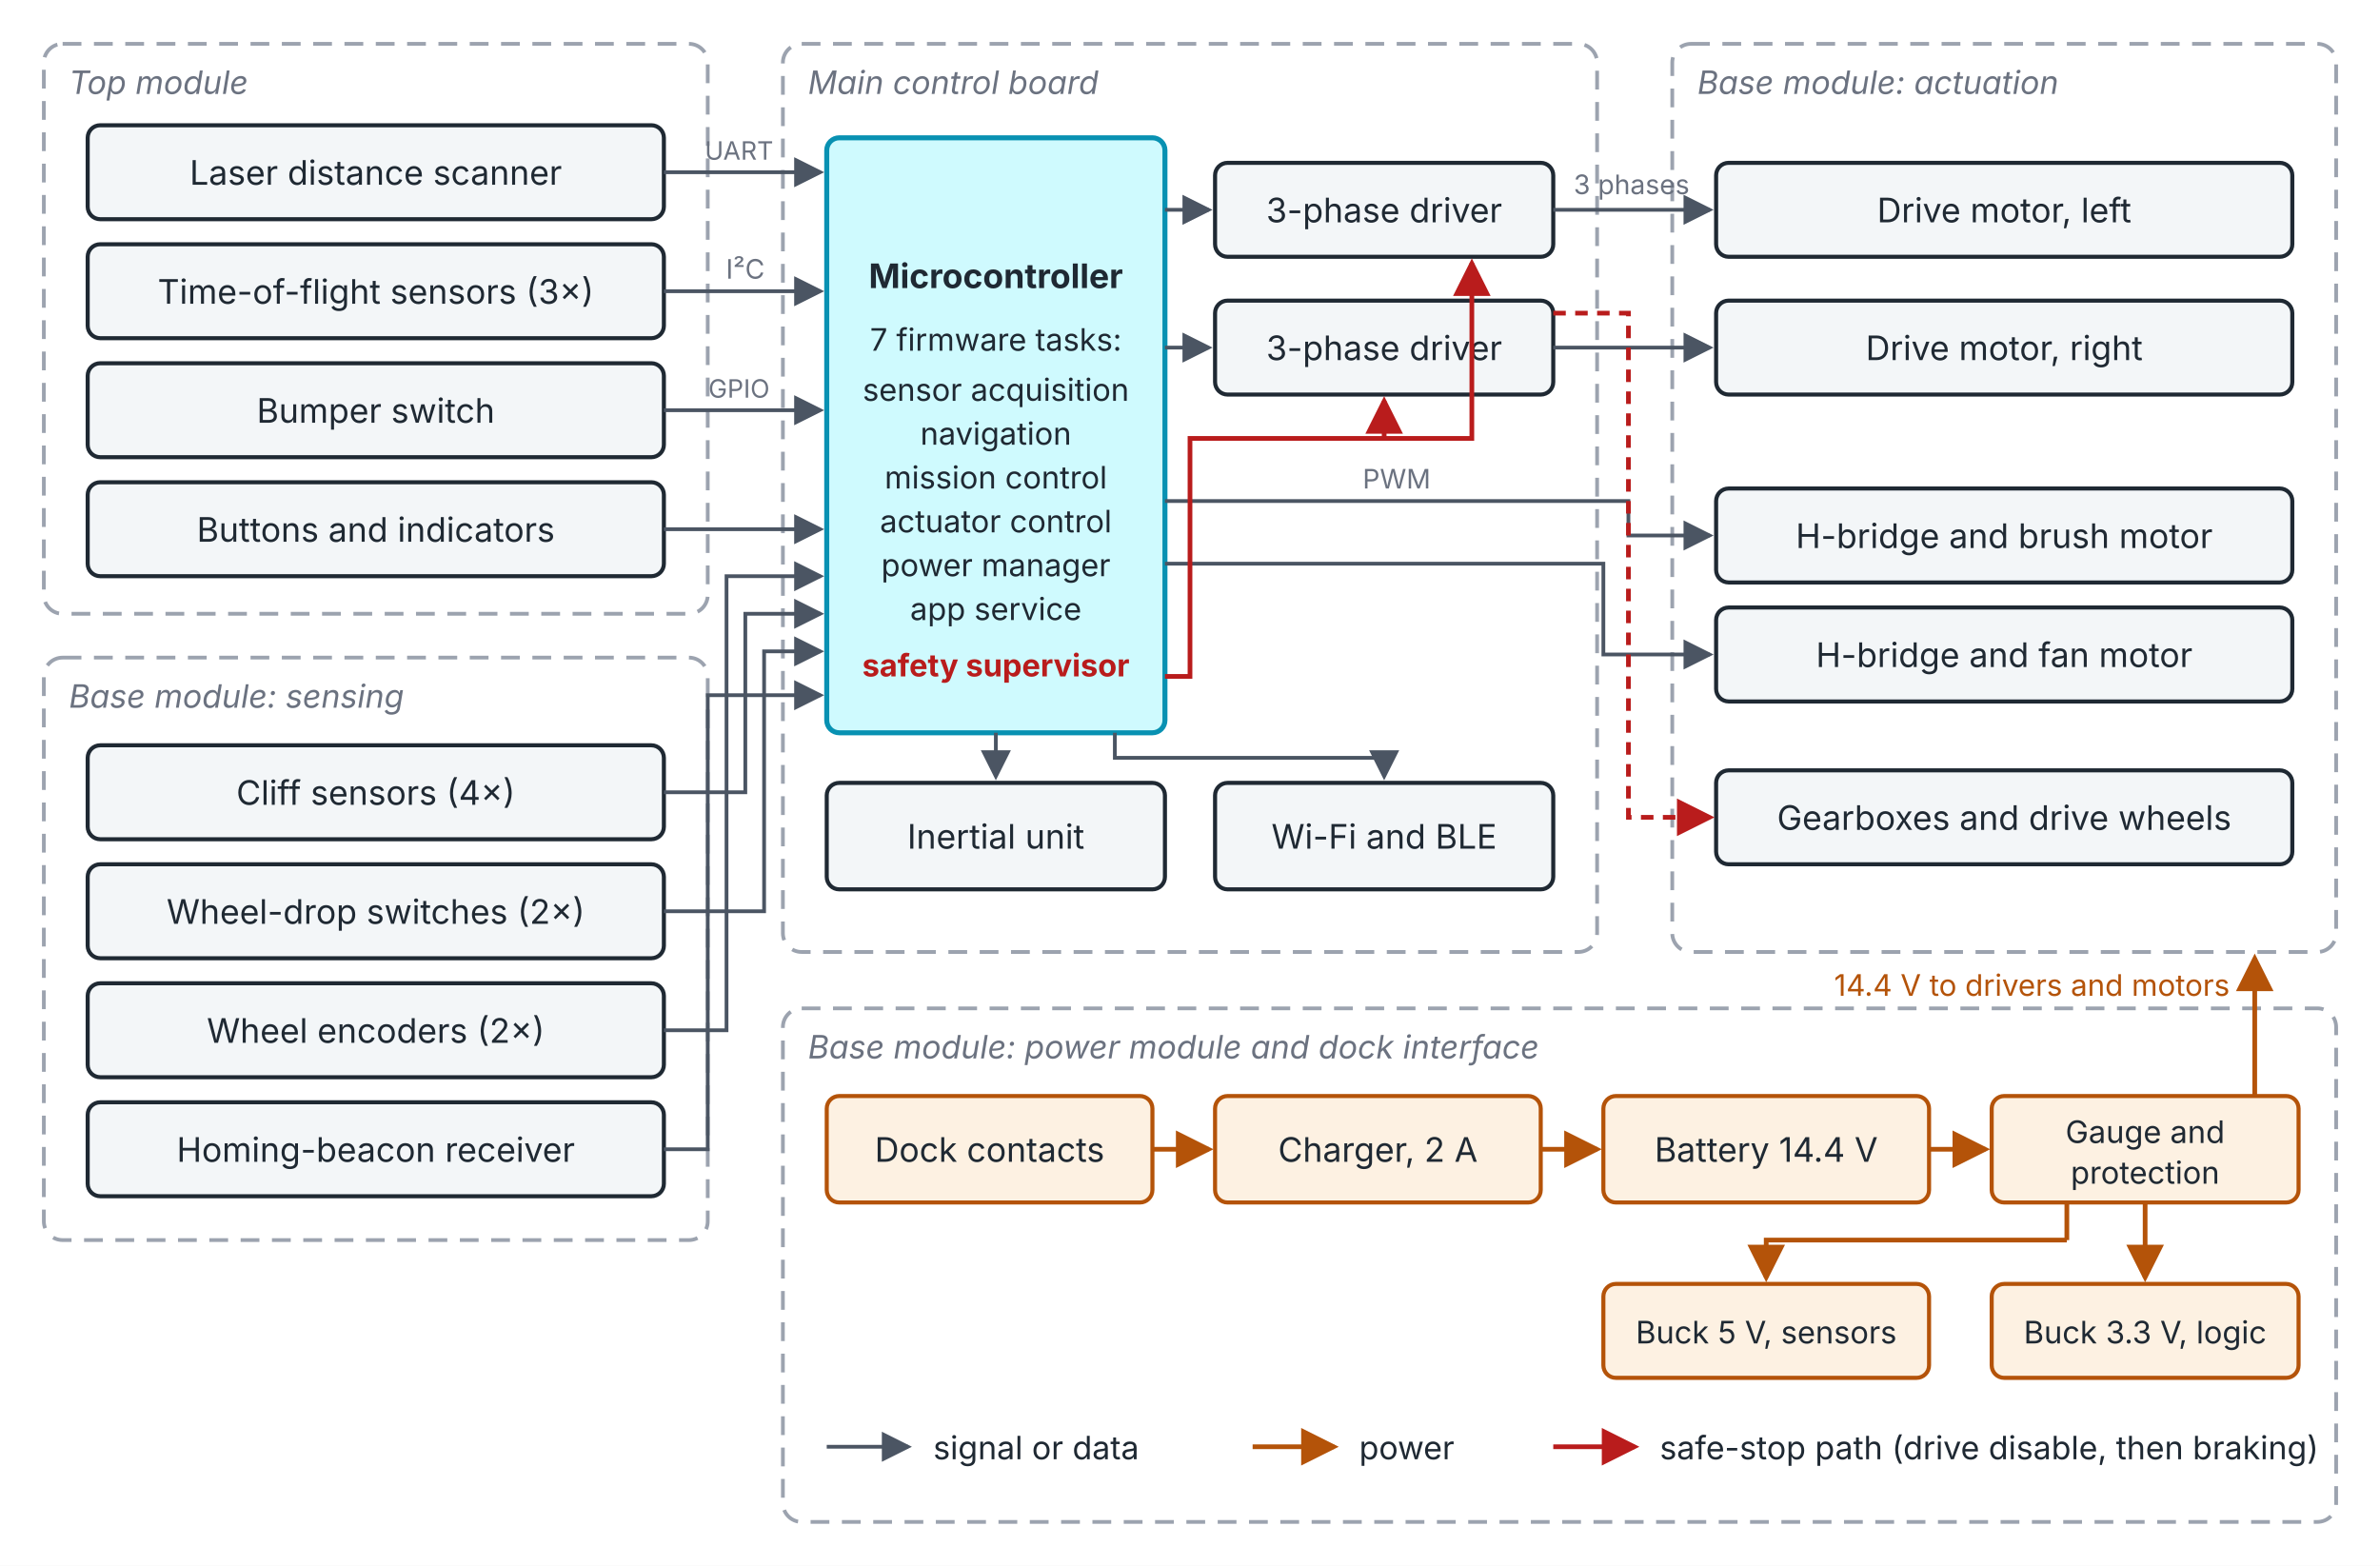
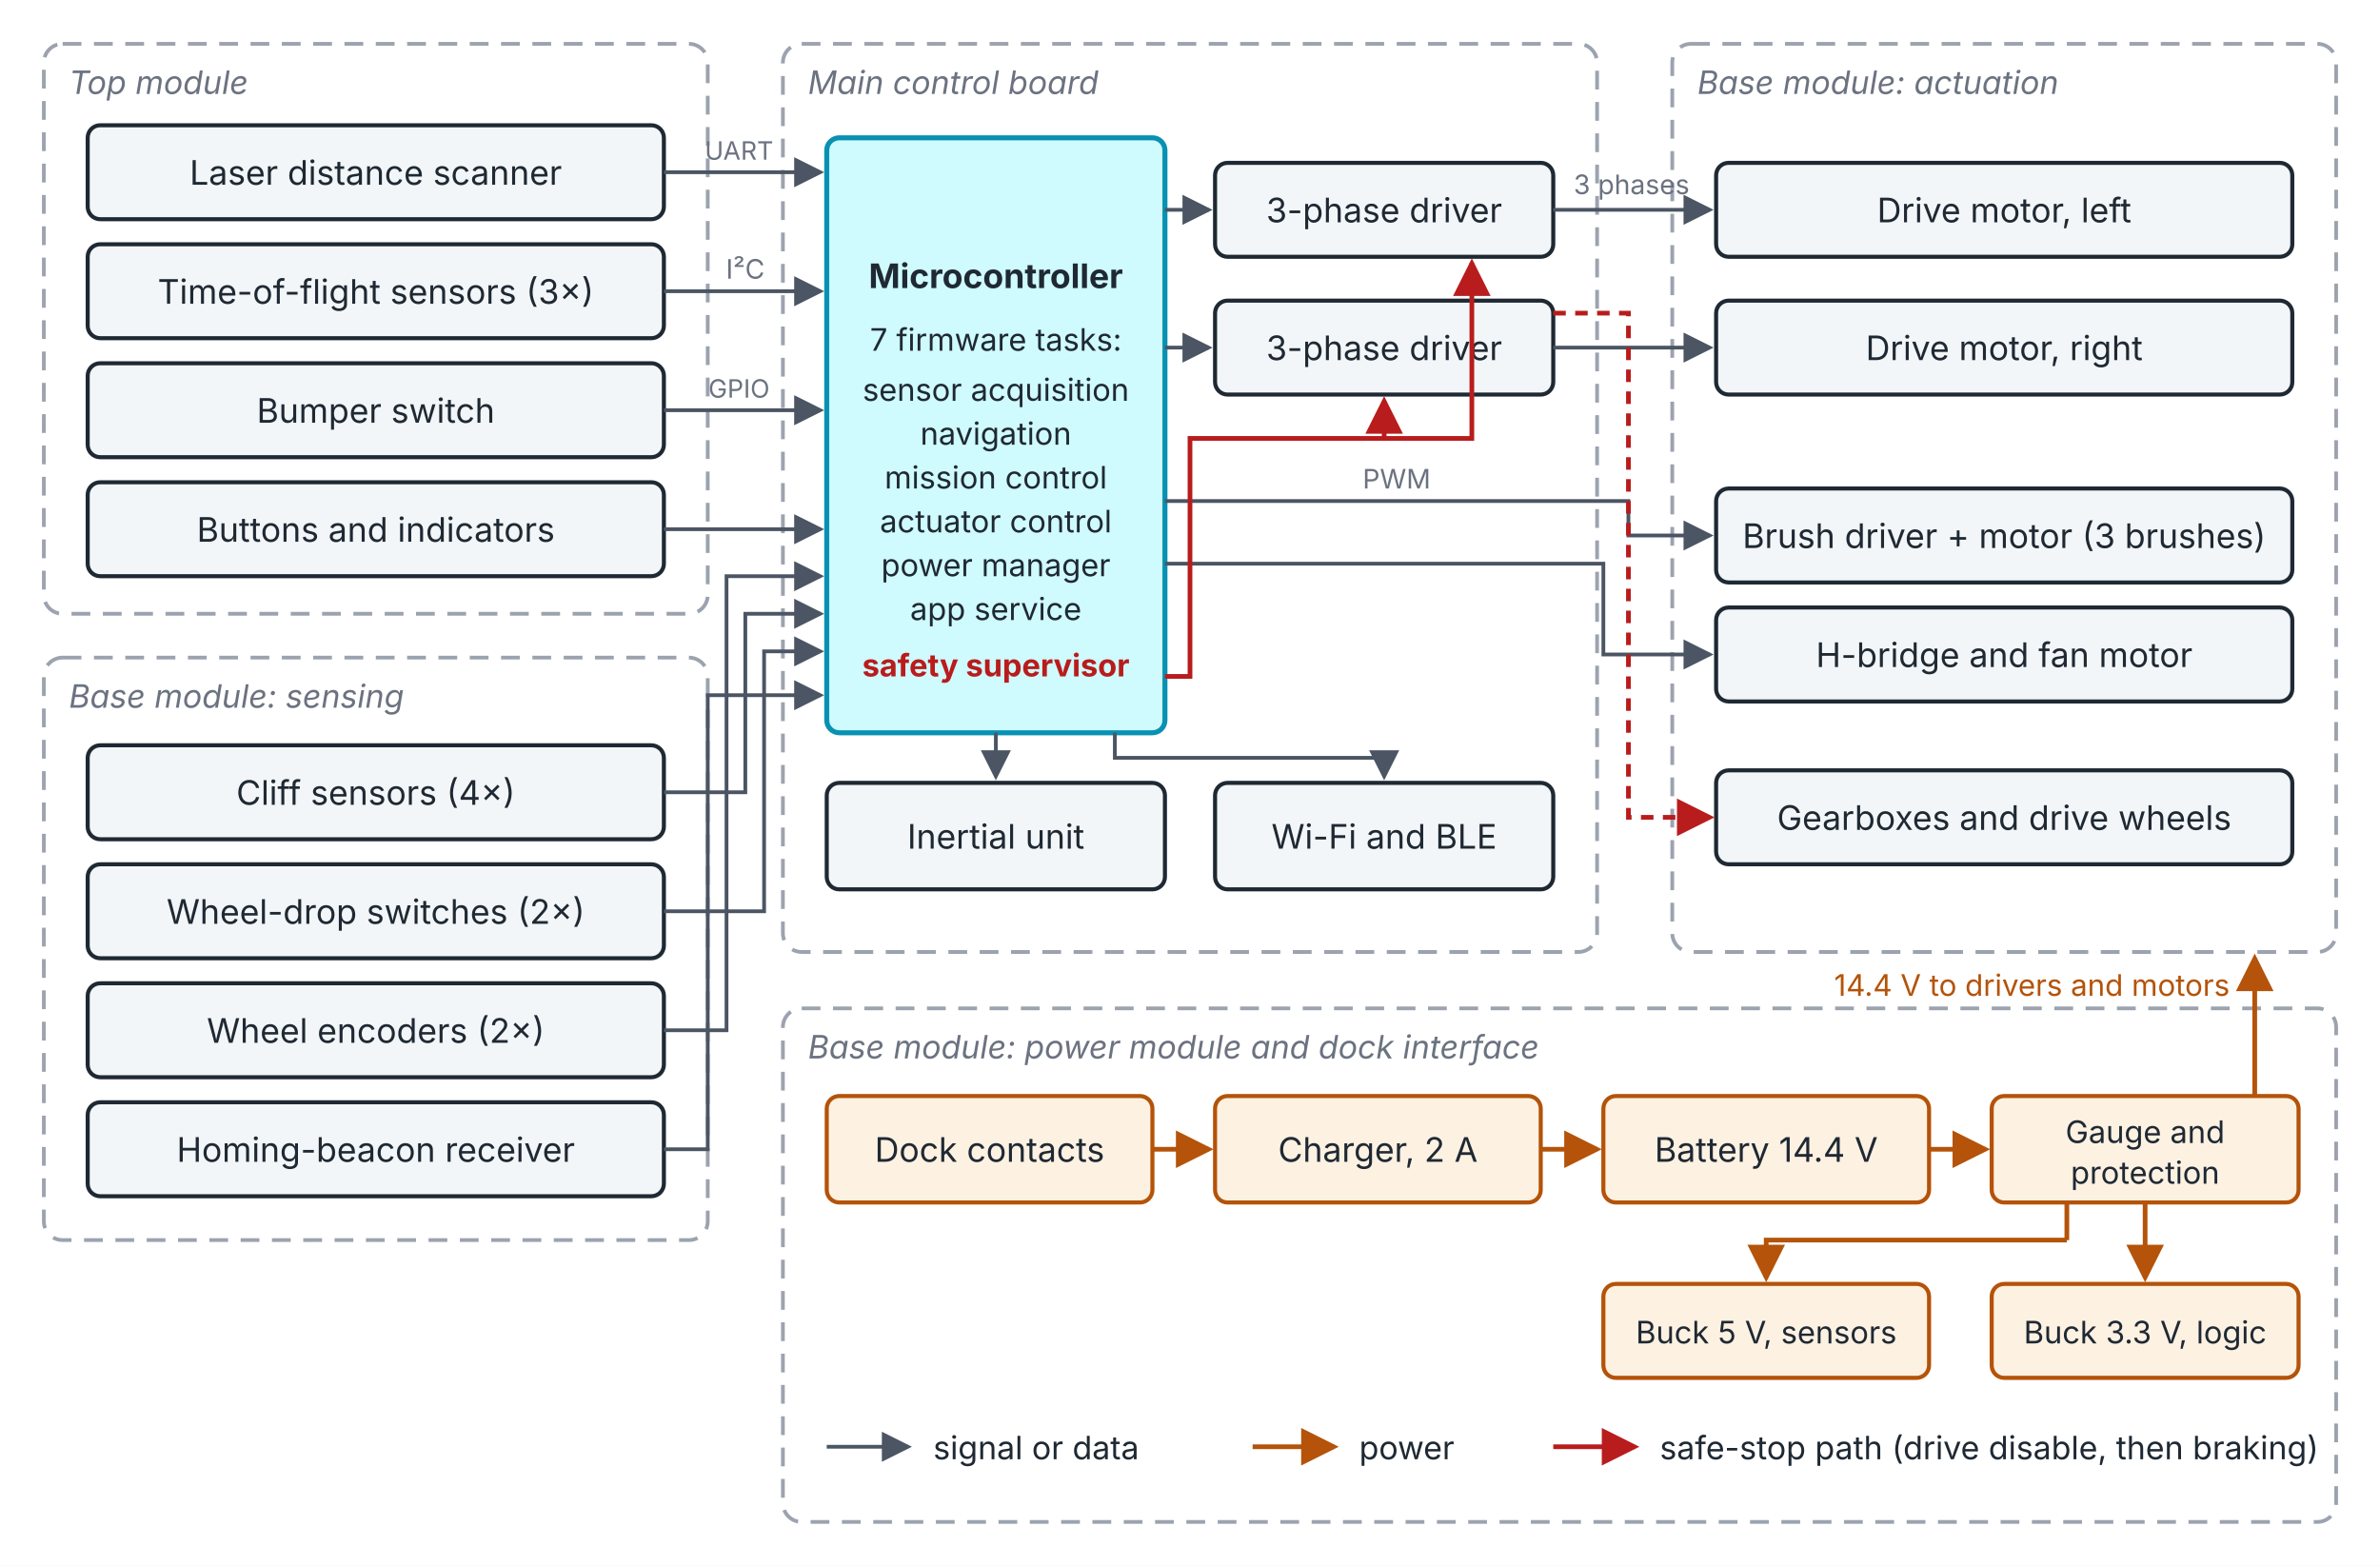
<svg xmlns="http://www.w3.org/2000/svg" viewBox="0 0 760 500" width="760" height="500" font-family="Inter, Helvetica, Arial, sans-serif" font-size="10.8" fill="#1f2933">
  <defs>
    <marker id="a" markerWidth="8" markerHeight="8" refX="7" refY="4" orient="auto">
      <path d="M0 0 L8 4 L0 8 z" fill="#4b5563" />
    </marker>
    <marker id="p" markerWidth="8" markerHeight="8" refX="7" refY="4" orient="auto">
      <path d="M0 0 L8 4 L0 8 z" fill="#b45309" />
    </marker>
    <marker id="s" markerWidth="8" markerHeight="8" refX="7" refY="4" orient="auto">
      <path d="M0 0 L8 4 L0 8 z" fill="#b91c1c" />
    </marker>
  </defs>
  <rect width="760" height="500" fill="#ffffff" />
  <g fill="none" stroke="#9ca3af" stroke-width="1.2" stroke-dasharray="6 4">
    <rect x="14" y="14" width="212" height="182" rx="6" />
    <rect x="14" y="210" width="212" height="186" rx="6" />
    <rect x="250" y="14" width="260" height="290" rx="6" />
    <rect x="250" y="322" width="496" height="164" rx="6" />
    <rect x="534" y="14" width="212" height="290" rx="6" />
  </g>
  <g font-size="10.3" fill="#6b7280" font-style="italic">
    <text x="22" y="30">Top module</text>
    <text x="22" y="226">Base module: sensing</text>
    <text x="258" y="30">Main control board</text>
    <text x="258" y="338">Base module: power module and dock interface</text>
    <text x="542" y="30">Base module: actuation</text>
  </g>
  <g stroke="#1f2933" stroke-width="1.3" fill="#f3f6f8">
    <rect x="28" y="40" width="184" height="30" rx="4" />
    <rect x="28" y="78" width="184" height="30" rx="4" />
    <rect x="28" y="116" width="184" height="30" rx="4" />
    <rect x="28" y="154" width="184" height="30" rx="4" />
    <rect x="28" y="238" width="184" height="30" rx="4" />
    <rect x="28" y="276" width="184" height="30" rx="4" />
    <rect x="28" y="314" width="184" height="30" rx="4" />
    <rect x="28" y="352" width="184" height="30" rx="4" />
    <rect x="548" y="52" width="184" height="30" rx="4" />
    <rect x="548" y="96" width="184" height="30" rx="4" />
    <rect x="548" y="156" width="184" height="30" rx="4" />
    <rect x="548" y="194" width="184" height="30" rx="4" />
    <rect x="548" y="246" width="184" height="30" rx="4" />
    <rect x="388" y="52" width="108" height="30" rx="4" />
    <rect x="388" y="96" width="108" height="30" rx="4" />
    <rect x="264" y="250" width="108" height="34" rx="4" />
    <rect x="388" y="250" width="108" height="34" rx="4" />
  </g>
  <rect x="264" y="44" width="108" height="190" rx="4" fill="#cffafe" stroke="#0891b2" stroke-width="1.6" />
  <g stroke="#b45309" stroke-width="1.3" fill="#fdf1e2">
    <rect x="264" y="350" width="104" height="34" rx="4" />
    <rect x="388" y="350" width="104" height="34" rx="4" />
    <rect x="512" y="350" width="104" height="34" rx="4" />
    <rect x="636" y="350" width="98" height="34" rx="4" />
    <rect x="512" y="410" width="104" height="30" rx="4" />
    <rect x="636" y="410" width="98" height="30" rx="4" />
  </g>
  <g text-anchor="middle">
    <text x="120" y="59">Laser distance scanner</text>
    <text x="120" y="97">Time-of-flight sensors (3×)</text>
    <text x="120" y="135">Bumper switch</text>
    <text x="120" y="173">Buttons and indicators</text>
    <text x="120" y="257">Cliff sensors (4×)</text>
    <text x="120" y="295">Wheel-drop switches (2×)</text>
    <text x="120" y="333">Wheel encoders (2×)</text>
    <text x="120" y="371">Homing-beacon receiver</text>
    <text x="640" y="71">Drive motor, left</text>
    <text x="640" y="115">Drive motor, right</text>
-     <text x="640" y="175">H-bridge and brush motor</text>
+     <text x="640" y="175">Brush driver + motor (3 brushes)</text>
    <text x="640" y="213">H-bridge and fan motor</text>
    <text x="640" y="265">Gearboxes and drive wheels</text>
    <text x="442" y="71">3-phase driver</text>
    <text x="442" y="115">3-phase driver</text>
    <text x="318" y="271">Inertial unit</text>
    <text x="442" y="271">Wi-Fi and BLE</text>
    <text x="318" y="92" font-weight="bold">Microcontroller</text>
    <text x="318" y="112" font-size="9.9">7 firmware tasks:</text>
    <text x="318" y="128" font-size="9.9">sensor acquisition</text>
    <text x="318" y="142" font-size="9.9">navigation</text>
    <text x="318" y="156" font-size="9.9">mission control</text>
    <text x="318" y="170" font-size="9.9">actuator control</text>
    <text x="318" y="184" font-size="9.9">power manager</text>
    <text x="318" y="198" font-size="9.9">app service</text>
    <text x="318" y="216" font-size="9.9" font-weight="bold" fill="#b91c1c">safety supervisor</text>
    <text x="316" y="371">Dock contacts</text>
    <text x="440" y="371">Charger, 2 A</text>
    <text x="564" y="371">Battery 14.4 V</text>
    <text x="685" y="365" font-size="9.9">Gauge and</text>
    <text x="685" y="378" font-size="9.9">protection</text>
    <text x="564" y="429" font-size="9.9">Buck 5 V, sensors</text>
    <text x="685" y="429" font-size="9.9">Buck 3.3 V, logic</text>
  </g>
  <g fill="none" stroke="#4b5563" stroke-width="1.2" marker-end="url(#a)">
    <path d="M 212 55 H 262" />
    <path d="M 212 93 H 262" />
    <path d="M 212 131 H 262" />
    <path d="M 212 169 H 262" />
    <path d="M 212 253 H 238 V 196 H 262" />
    <path d="M 212 291 H 244 V 208 H 262" />
    <path d="M 212 329 H 232 V 184 H 262" />
    <path d="M 212 367 H 226 V 222 H 262" />
    <path d="M 372 67 H 386" />
    <path d="M 372 111 H 386" />
    <path d="M 496 67 H 546" />
    <path d="M 496 111 H 546" />
    <path d="M 372 160 H 520 V 171 H 546" />
    <path d="M 372 180 H 512 V 209 H 546" />
    <path d="M 318 234 V 248" />
    <path d="M 356 234 V 242 H 442 V 248" />
  </g>
  <g font-size="9.5" fill="#6b7280">
    <text x="236" y="51" text-anchor="middle" font-size="8.1">UART</text>
    <text x="238" y="89" text-anchor="middle" font-size="8.6">I²C</text>
    <text x="236" y="127" text-anchor="middle" font-size="8.1">GPIO</text>
    <text x="521" y="62" text-anchor="middle" font-size="8.6">3 phases</text>
    <text x="446" y="156" text-anchor="middle" font-size="8.6">PWM</text>
  </g>
  <path d="M 372 216 H 380 V 140 H 442 V 128" fill="none" stroke="#b91c1c" stroke-width="1.5" marker-end="url(#s)" />
  <path d="M 442 140 H 470 V 84" fill="none" stroke="#b91c1c" stroke-width="1.5" marker-end="url(#s)" />
  <path d="M 496 100 H 520 V 261 H 546" fill="none" stroke="#b91c1c" stroke-width="1.5" stroke-dasharray="4 3" marker-end="url(#s)" />
  <g fill="none" stroke="#b45309" stroke-width="1.5" marker-end="url(#p)">
    <path d="M 368 367 H 386" />
    <path d="M 492 367 H 510" />
    <path d="M 616 367 H 634" />
    <path d="M 685 384 V 408" />
    <path d="M 660 396 H 564 V 408" />
    <path d="M 720 350 V 306" />
  </g>
  <path d="M 660 384 V 396" fill="none" stroke="#b45309" stroke-width="1.5" />
  <text x="712" y="318" text-anchor="end" font-size="9.5" fill="#b45309">14.4 V to drivers and motors</text>
  <g font-size="10.3">
    <path d="M 264 462 h 26" stroke="#4b5563" stroke-width="1.2" marker-end="url(#a)" />
    <text x="298" y="466">signal or data</text>
    <path d="M 400 462 h 26" stroke="#b45309" stroke-width="1.5" marker-end="url(#p)" />
    <text x="434" y="466">power</text>
    <path d="M 496 462 h 26" stroke="#b91c1c" stroke-width="1.5" marker-end="url(#s)" />
    <text x="530" y="466">safe-stop path (drive disable, then braking)</text>
  </g>
</svg>
